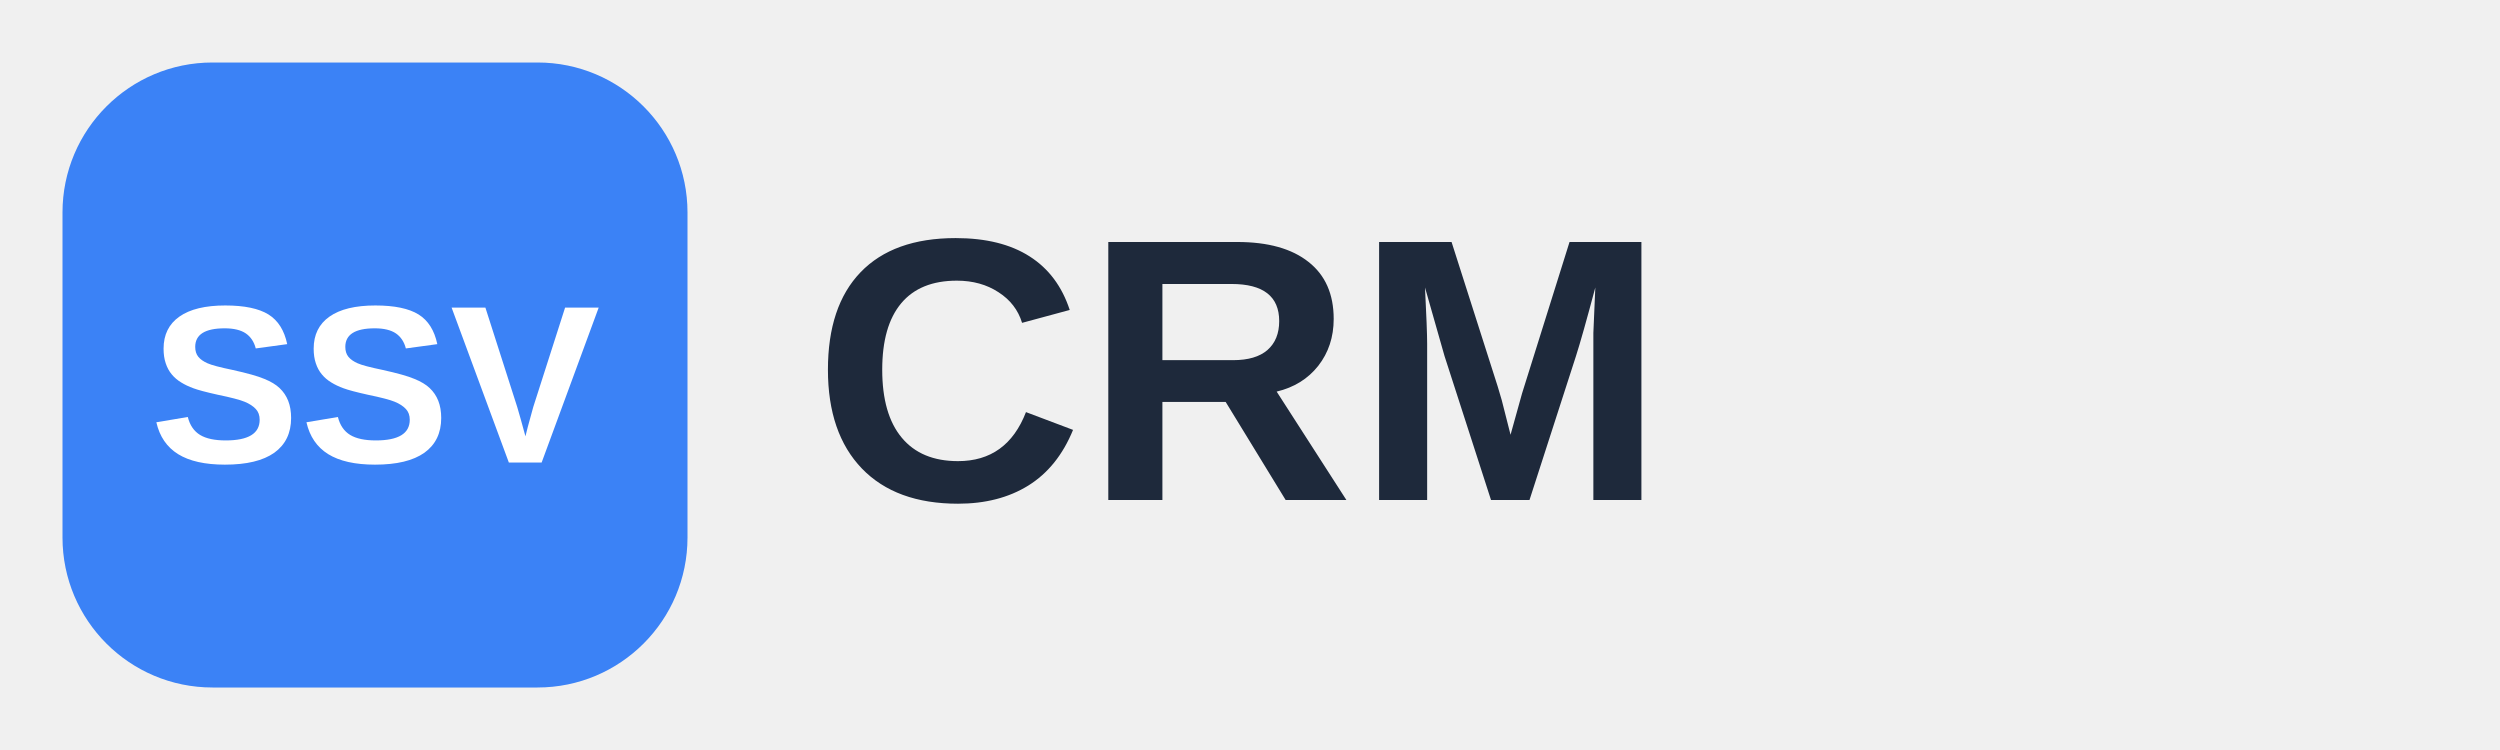
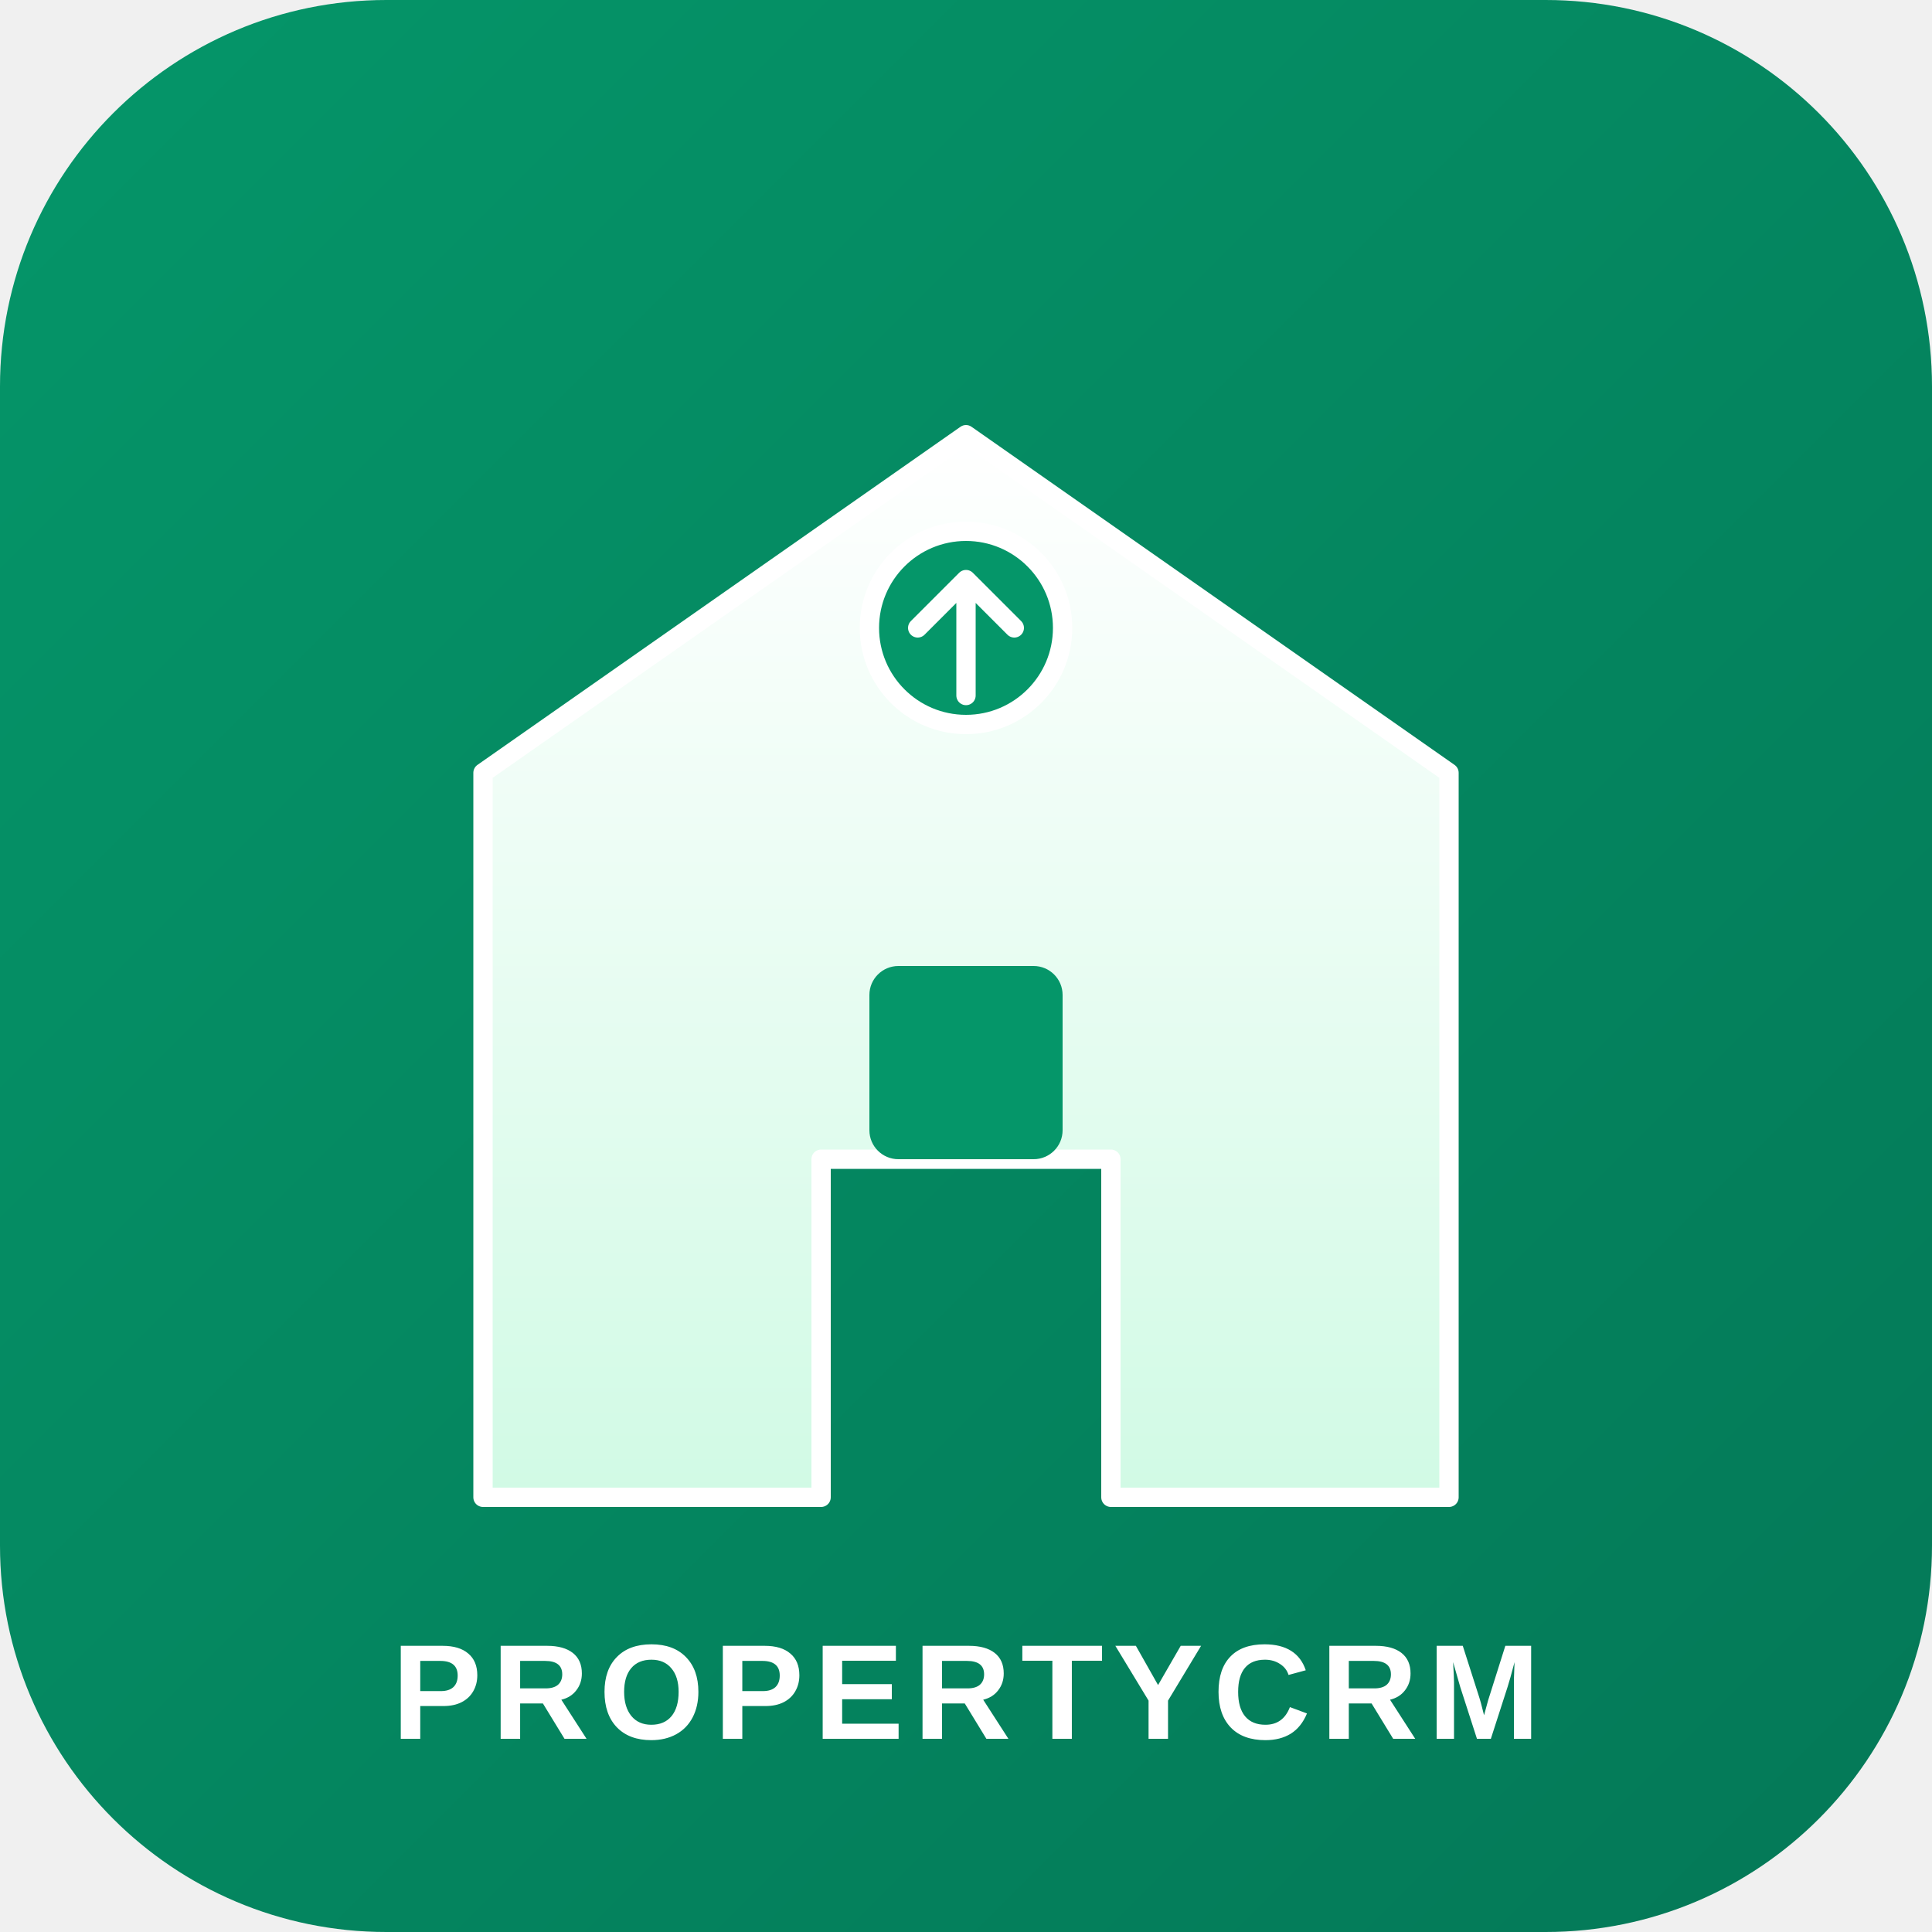
- <svg xmlns="http://www.w3.org/2000/svg" viewBox="0 0 200 60" width="200" height="60">
+ <svg xmlns="http://www.w3.org/2000/svg" width="200" height="200" viewBox="0 0 200 200" fill="none">
  <defs>
-     <linearGradient id="grad" x1="0%" y1="0%" x2="100%" y2="0%">
-       <stop offset="0%" style="stop-color:#2563eb;stop-opacity:1" />
-       <stop offset="100%" style="stop-color:#7c3aed;stop-opacity:1" />
+     <linearGradient id="bg" x1="0%" y1="0%" x2="100%" y2="100%">
+       <stop offset="0%" style="stop-color:#059669" />
+       <stop offset="100%" style="stop-color:#047857" />
+     </linearGradient>
+     <linearGradient id="house" x1="0%" y1="0%" x2="0%" y2="100%">
+       <stop offset="0%" style="stop-color:#ffffff" />
+       <stop offset="100%" style="stop-color:#d1fae5" />
    </linearGradient>
  </defs>
-   <rect x="5" y="5" width="50" height="50" rx="12" fill="#3b82f6" />
-   <text x="30" y="37" font-family="Arial, Helvetica, sans-serif" font-weight="bold" font-size="18" fill="white" text-anchor="middle">SSV</text>
-   <text x="65" y="40" font-family="Arial, Helvetica, sans-serif" font-weight="600" font-size="30" fill="#1e293b">CRM</text>
+   <rect width="200" height="200" rx="40" fill="url(#bg)" />
+   <path d="M100 45L150 80V155H115V120H85V155H50V80L100 45Z" fill="url(#house)" stroke="white" stroke-width="2" stroke-linejoin="round" />
+   <rect x="90" y="100" width="20" height="20" rx="3" fill="#059669" />
+   <circle cx="100" cy="65" r="10" fill="#059669" stroke="white" stroke-width="2" />
+   <path d="M95 65L100 60L105 65M100 60V72" stroke="white" stroke-width="2" stroke-linecap="round" stroke-linejoin="round" />
+   <text x="100" y="180" text-anchor="middle" font-family="Arial, sans-serif" font-size="14" font-weight="bold" fill="white" letter-spacing="1">PROPERTYCRM</text>
</svg>
